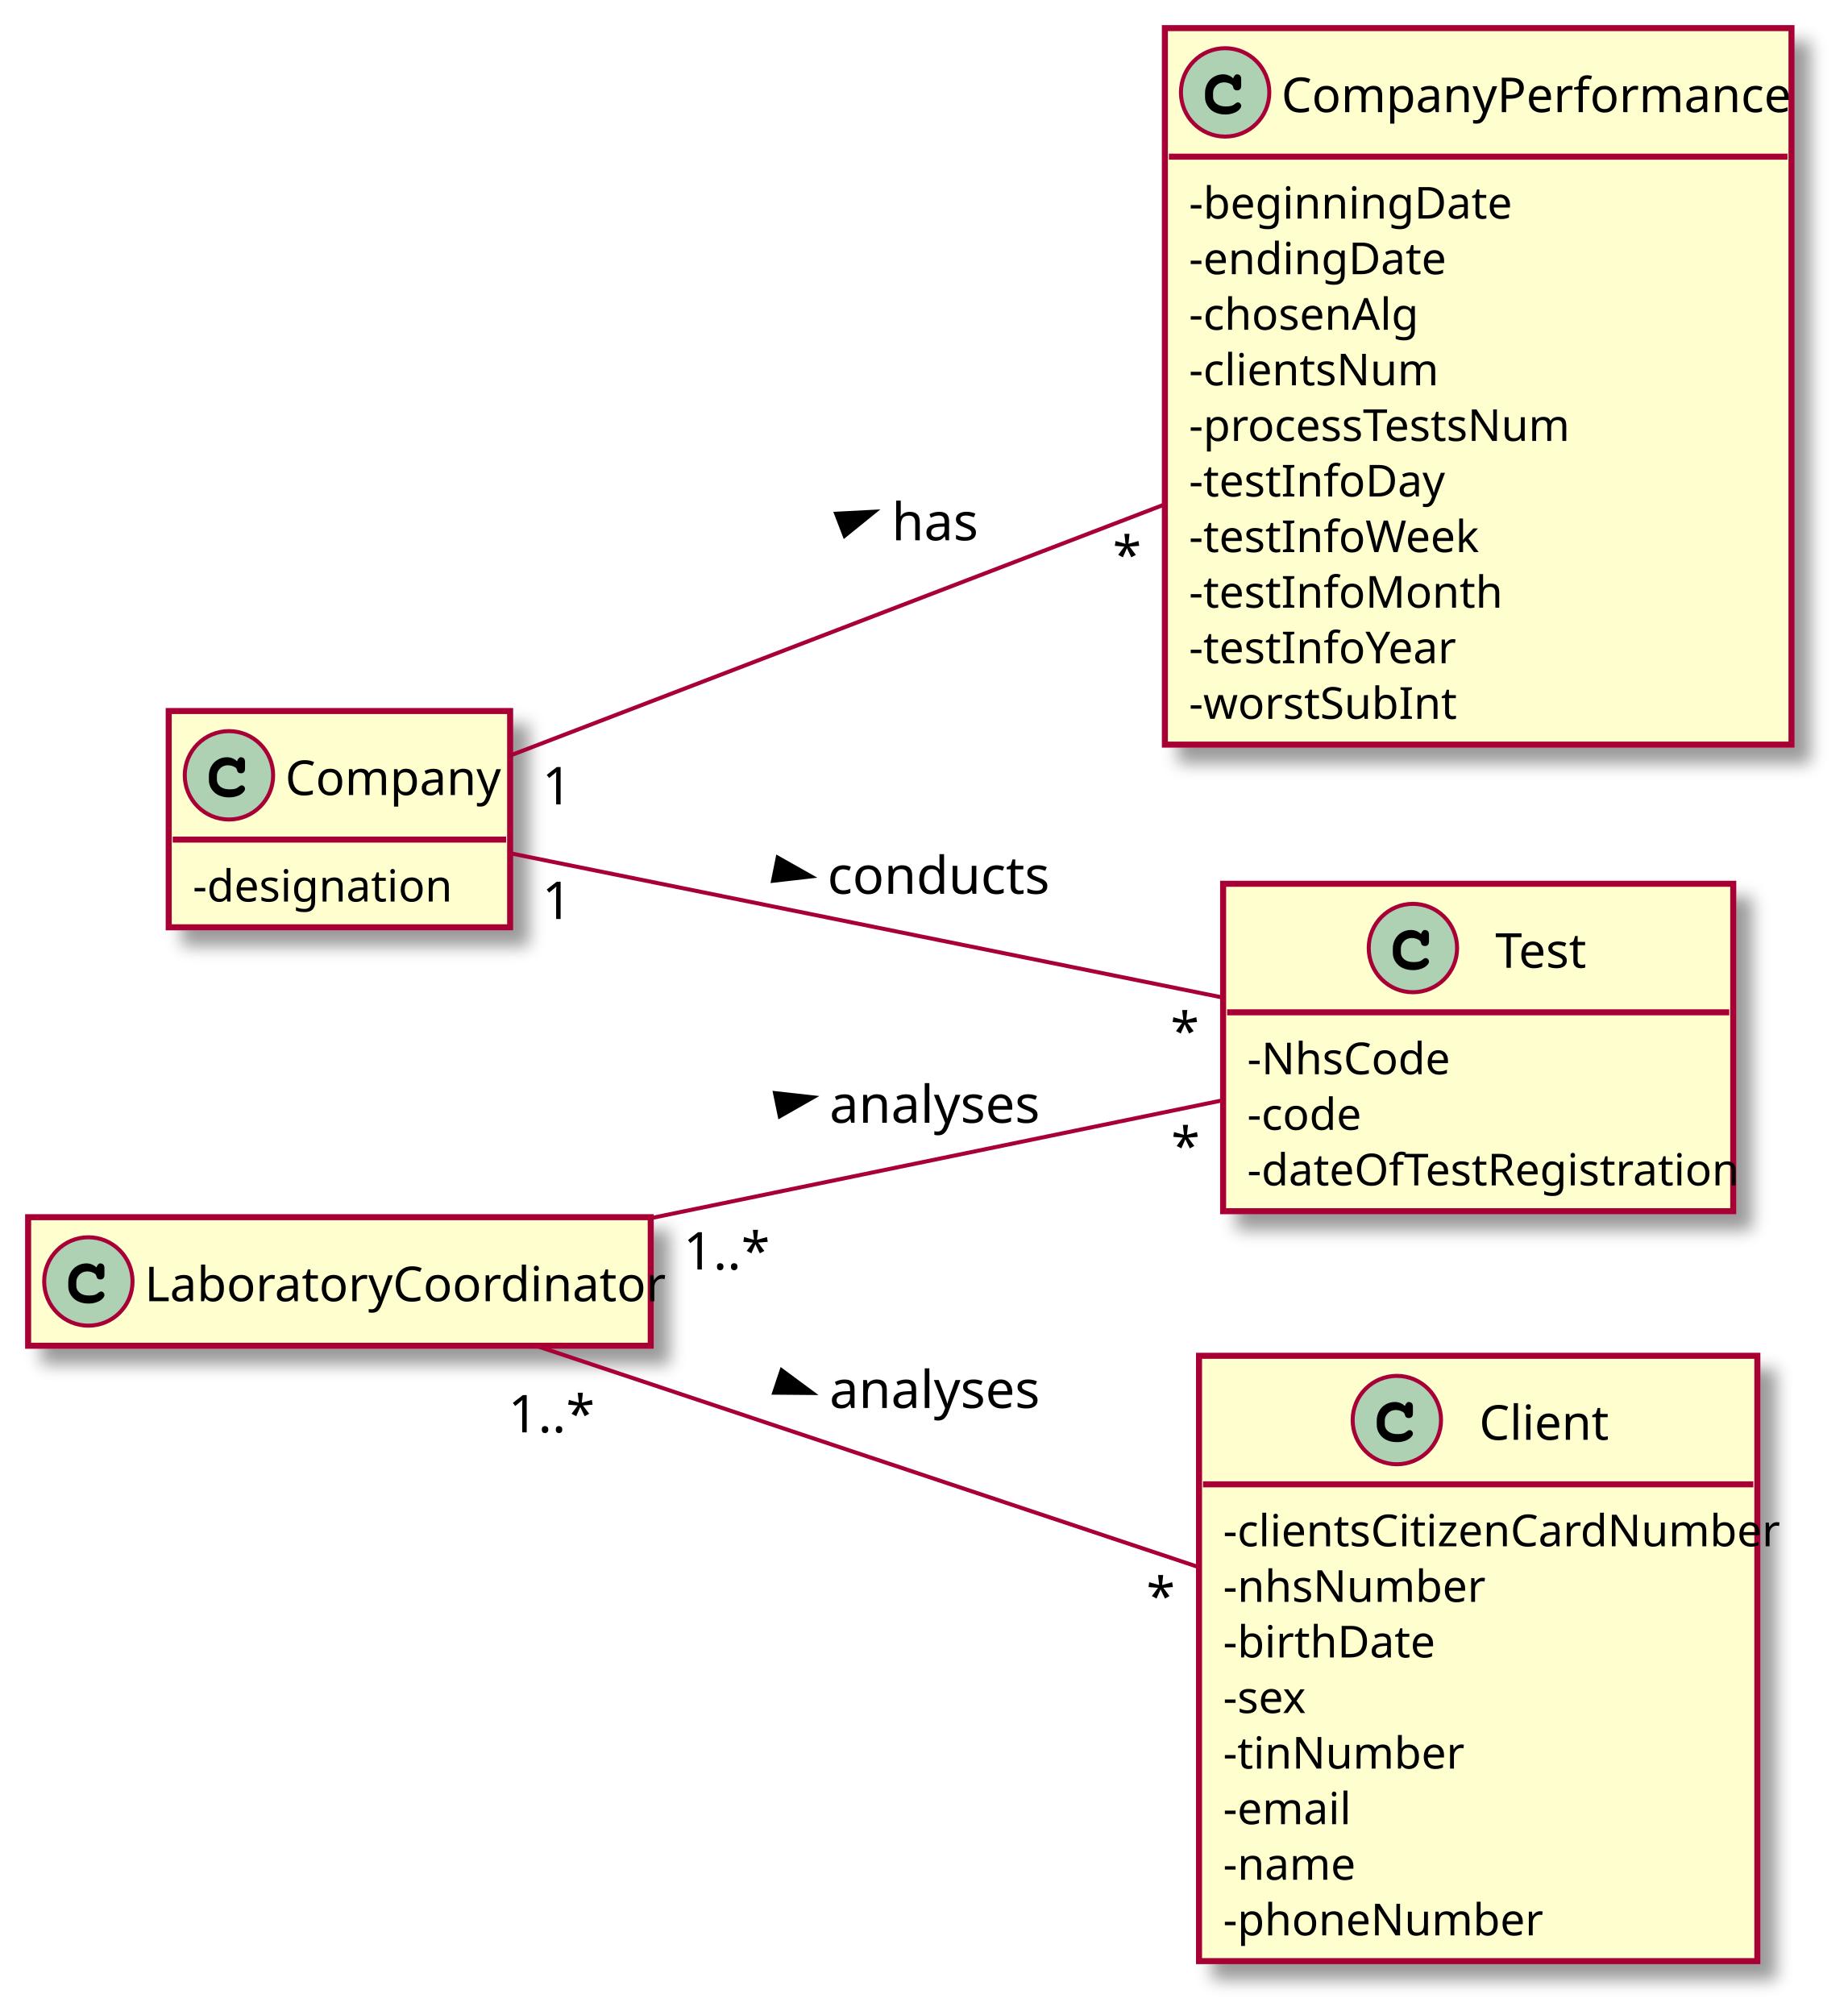
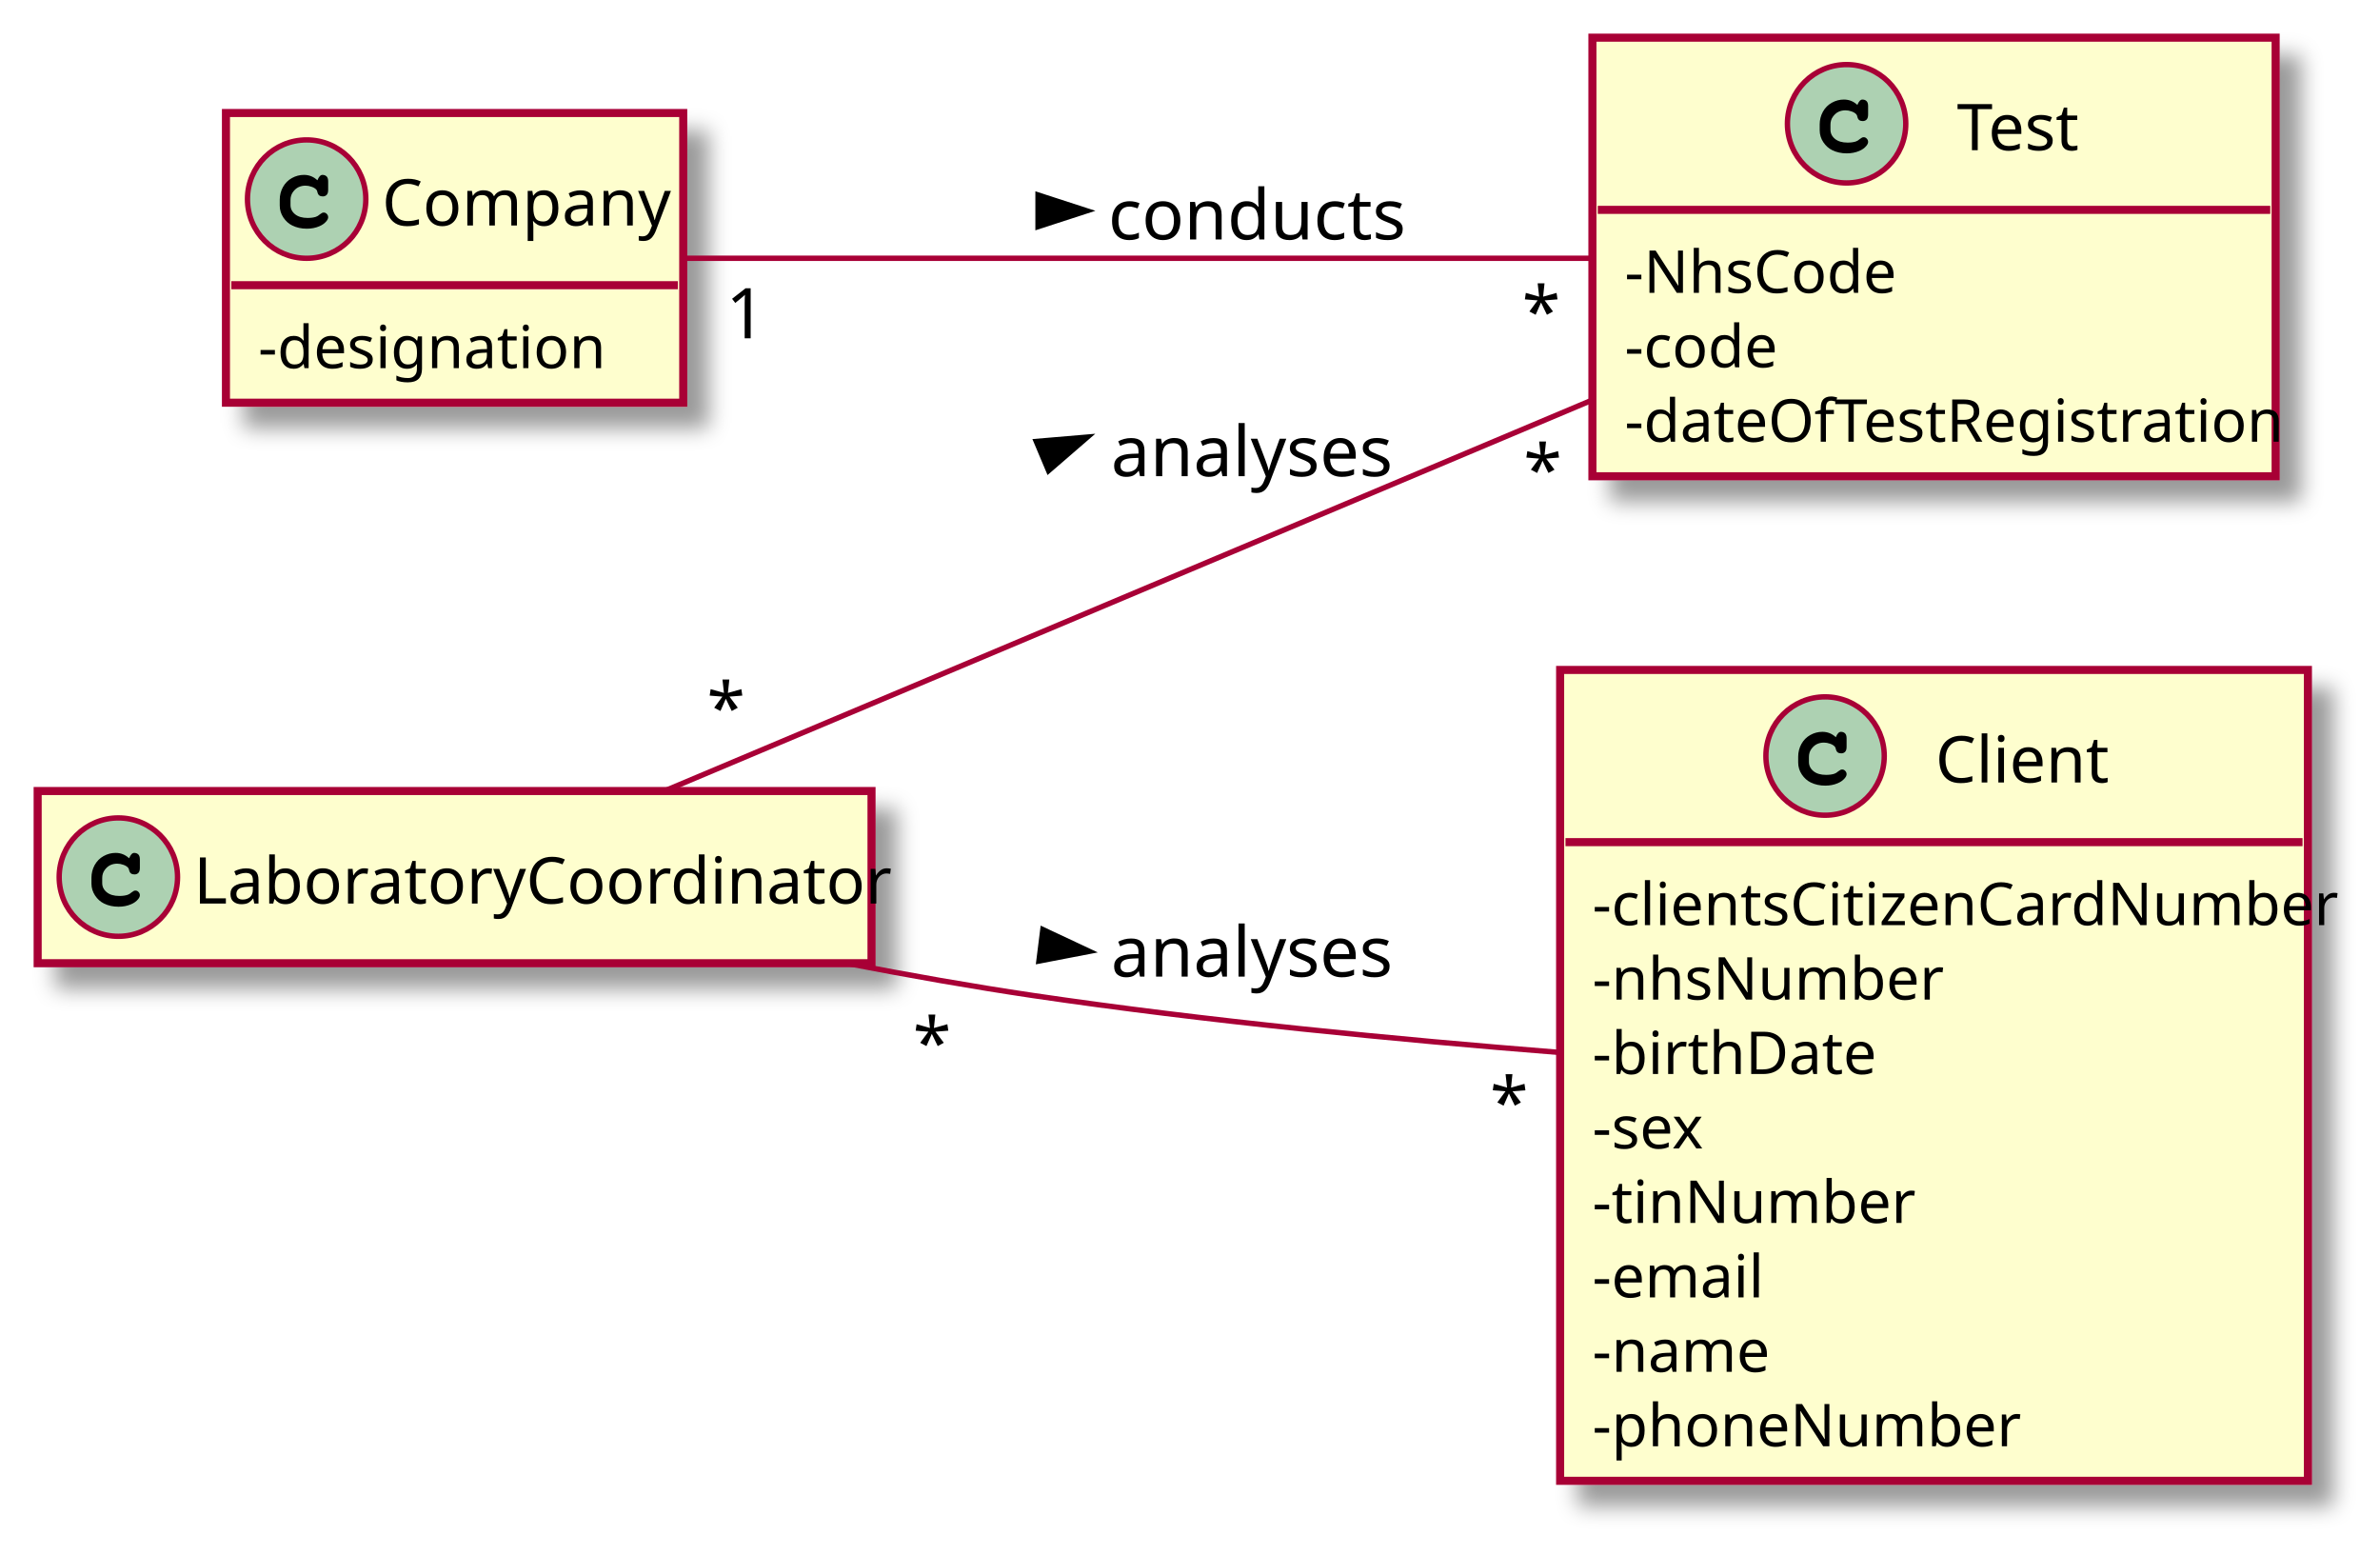
- <svg xmlns="http://www.w3.org/2000/svg" contentScriptType="application/ecmascript" contentStyleType="text/css" height="627.5px" preserveAspectRatio="none" style="width:575px;height:627px;background:#FFFFFF;" version="1.1" viewBox="0 0 575 627" width="575px" zoomAndPan="magnify">
+ <svg xmlns="http://www.w3.org/2000/svg" contentScriptType="application/ecmascript" contentStyleType="text/css" height="361.25px" preserveAspectRatio="none" style="width:553px;height:361px;background:#FFFFFF;" version="1.1" viewBox="0 0 553 361" width="553.75px" zoomAndPan="magnify">
  <defs>
-     <filter height="300%" id="f1996eqjs65da8" width="300%" x="-1" y="-1">
+     <filter height="300%" id="f17nxdeaovc54x" width="300%" x="-1" y="-1">
      <feGaussianBlur result="blurOut" stdDeviation="2.5" />
      <feColorMatrix in="blurOut" result="blurOut2" type="matrix" values="0 0 0 0 0 0 0 0 0 0 0 0 0 0 0 0 0 0 .4 0" />
      <feOffset dx="5.0" dy="5.0" in="blurOut2" result="blurOut3" />
      <feBlend in="SourceGraphic" in2="blurOut3" mode="normal" />
    </filter>
  </defs>
  <g>
-     <rect codeLine="7" fill="#FEFECE" filter="url(#f1996eqjs65da8)" height="67.295" id="Company" style="stroke:#A80036;stroke-width:1.875;" width="106.25" x="52.5" y="221.25" />
-     <ellipse cx="71.25" cy="241.25" fill="#ADD1B2" rx="13.75" ry="13.75" style="stroke:#A80036;stroke-width:1.25;" />
-     <path d="M73.75,236.875 Q74.004,236.25 74.297,235.938 Q74.59,235.625 74.922,235.625 Q75.508,235.625 75.879,235.977 Q76.25,236.328 76.25,237.148 L76.25,239.102 Q76.25,239.922 75.898,240.273 Q75.547,240.625 75,240.625 Q74.512,240.625 74.199,240.41 Q73.887,240.195 73.75,239.629 Q73.691,239.238 73.477,239.023 Q73.086,238.613 72.383,238.379 Q71.68,238.125 70.977,238.125 Q70.098,238.125 69.356,238.477 Q68.633,238.828 68.066,239.609 Q67.5,240.391 67.5,241.465 L67.5,242.617 Q67.5,243.906 68.555,244.766 Q69.609,245.625 71.484,245.625 Q72.598,245.625 73.379,245.371 Q73.828,245.234 74.336,244.785 Q74.668,244.531 74.844,244.453 Q75.019,244.375 75.234,244.375 Q75.644,244.375 75.938,244.707 Q76.25,245.019 76.25,245.469 Q76.25,245.898 75.82,246.406 Q75.195,247.148 74.199,247.559 Q72.891,248.125 71.289,248.125 Q69.414,248.125 67.91,247.383 Q66.699,246.797 65.84,245.527 Q65,244.258 65,242.754 L65,241.387 Q65,239.824 65.742,238.457 Q66.504,237.09 67.812,236.367 Q69.141,235.625 70.625,235.625 Q71.523,235.625 72.305,235.938 Q73.086,236.25 73.75,236.875 Z " fill="#000000" />
-     <text fill="#000000" font-family="sans-serif" font-size="15" lengthAdjust="spacing" textLength="66.25" x="88.75" y="247.388">Company</text>
-     <line style="stroke:#A80036;stroke-width:1.875;" x1="53.75" x2="157.5" y1="261.25" y2="261.25" />
-     <text fill="#000000" font-family="sans-serif" font-size="13.75" lengthAdjust="spacing" textLength="73.75" x="60" y="280.524">-designation</text>
-     <rect codeLine="11" fill="#FEFECE" filter="url(#f1996eqjs65da8)" height="101.885" id="Test" style="stroke:#A80036;stroke-width:1.875;" width="158.75" x="380.625" y="275" />
-     <ellipse cx="439.688" cy="295" fill="#ADD1B2" rx="13.75" ry="13.75" style="stroke:#A80036;stroke-width:1.25;" />
-     <path d="M442.188,290.625 Q442.441,290 442.734,289.688 Q443.027,289.375 443.359,289.375 Q443.945,289.375 444.316,289.727 Q444.688,290.078 444.688,290.898 L444.688,292.852 Q444.688,293.672 444.336,294.023 Q443.984,294.375 443.438,294.375 Q442.949,294.375 442.637,294.16 Q442.324,293.945 442.188,293.379 Q442.129,292.988 441.914,292.773 Q441.523,292.363 440.82,292.129 Q440.117,291.875 439.414,291.875 Q438.535,291.875 437.793,292.227 Q437.07,292.578 436.504,293.359 Q435.938,294.141 435.938,295.215 L435.938,296.367 Q435.938,297.656 436.992,298.516 Q438.047,299.375 439.922,299.375 Q441.035,299.375 441.816,299.121 Q442.266,298.984 442.773,298.535 Q443.106,298.281 443.281,298.203 Q443.457,298.125 443.672,298.125 Q444.082,298.125 444.375,298.457 Q444.688,298.769 444.688,299.219 Q444.688,299.648 444.258,300.156 Q443.633,300.898 442.637,301.309 Q441.328,301.875 439.727,301.875 Q437.852,301.875 436.348,301.133 Q435.137,300.547 434.277,299.277 Q433.438,298.008 433.438,296.504 L433.438,295.137 Q433.438,293.574 434.18,292.207 Q434.941,290.84 436.25,290.117 Q437.578,289.375 439.062,289.375 Q439.961,289.375 440.742,289.688 Q441.523,290 442.188,290.625 Z " fill="#000000" />
-     <text fill="#000000" font-family="sans-serif" font-size="15" lengthAdjust="spacing" textLength="30" x="465.312" y="301.138">Test</text>
-     <line style="stroke:#A80036;stroke-width:1.875;" x1="381.875" x2="538.125" y1="315" y2="315" />
-     <text fill="#000000" font-family="sans-serif" font-size="13.75" lengthAdjust="spacing" textLength="60" x="388.125" y="334.274">-NhsCode</text>
-     <text fill="#000000" font-family="sans-serif" font-size="13.75" lengthAdjust="spacing" textLength="35" x="388.125" y="351.569">-code</text>
-     <text fill="#000000" font-family="sans-serif" font-size="13.75" lengthAdjust="spacing" textLength="143.75" x="388.125" y="368.863">-dateOfTestRegistration</text>
-     <rect codeLine="17" fill="#FEFECE" filter="url(#f1996eqjs65da8)" height="188.359" id="Client" style="stroke:#A80036;stroke-width:1.875;" width="173.75" x="373.125" y="421.875" />
-     <ellipse cx="434.688" cy="441.875" fill="#ADD1B2" rx="13.75" ry="13.75" style="stroke:#A80036;stroke-width:1.25;" />
-     <path d="M437.188,437.5 Q437.441,436.875 437.734,436.562 Q438.027,436.25 438.359,436.25 Q438.945,436.25 439.316,436.602 Q439.688,436.953 439.688,437.773 L439.688,439.727 Q439.688,440.547 439.336,440.898 Q438.984,441.25 438.438,441.25 Q437.949,441.25 437.637,441.035 Q437.324,440.82 437.188,440.254 Q437.129,439.863 436.914,439.648 Q436.523,439.238 435.82,439.004 Q435.117,438.75 434.414,438.75 Q433.535,438.75 432.793,439.102 Q432.07,439.453 431.504,440.234 Q430.938,441.016 430.938,442.09 L430.938,443.242 Q430.938,444.531 431.992,445.391 Q433.047,446.25 434.922,446.25 Q436.035,446.25 436.816,445.996 Q437.266,445.859 437.773,445.41 Q438.106,445.156 438.281,445.078 Q438.457,445 438.672,445 Q439.082,445 439.375,445.332 Q439.688,445.644 439.688,446.094 Q439.688,446.523 439.258,447.031 Q438.633,447.773 437.637,448.184 Q436.328,448.75 434.727,448.75 Q432.852,448.75 431.348,448.008 Q430.137,447.422 429.277,446.152 Q428.438,444.883 428.438,443.379 L428.438,442.012 Q428.438,440.449 429.18,439.082 Q429.941,437.715 431.25,436.992 Q432.578,436.25 434.062,436.25 Q434.961,436.25 435.742,436.562 Q436.523,436.875 437.188,437.5 Z " fill="#000000" />
-     <text fill="#000000" font-family="sans-serif" font-size="15" lengthAdjust="spacing" textLength="40" x="460.312" y="448.013">Client</text>
-     <line style="stroke:#A80036;stroke-width:1.875;" x1="374.375" x2="545.625" y1="461.875" y2="461.875" />
-     <text fill="#000000" font-family="sans-serif" font-size="13.75" lengthAdjust="spacing" textLength="158.75" x="380.625" y="481.149">-clientsCitizenCardNumber</text>
-     <text fill="#000000" font-family="sans-serif" font-size="13.75" lengthAdjust="spacing" textLength="73.75" x="380.625" y="498.444">-nhsNumber</text>
-     <text fill="#000000" font-family="sans-serif" font-size="13.75" lengthAdjust="spacing" textLength="58.75" x="380.625" y="515.739">-birthDate</text>
-     <text fill="#000000" font-family="sans-serif" font-size="13.75" lengthAdjust="spacing" textLength="27.5" x="380.625" y="533.033">-sex</text>
-     <text fill="#000000" font-family="sans-serif" font-size="13.75" lengthAdjust="spacing" textLength="65" x="380.625" y="550.328">-tinNumber</text>
-     <text fill="#000000" font-family="sans-serif" font-size="13.75" lengthAdjust="spacing" textLength="35" x="380.625" y="567.623">-email</text>
-     <text fill="#000000" font-family="sans-serif" font-size="13.75" lengthAdjust="spacing" textLength="37.5" x="380.625" y="584.918">-name</text>
-     <text fill="#000000" font-family="sans-serif" font-size="13.75" lengthAdjust="spacing" textLength="88.75" x="380.625" y="602.213">-phoneNumber</text>
-     <rect codeLine="28" fill="#FEFECE" filter="url(#f1996eqjs65da8)" height="40" id="LaboratoryCoordinator" style="stroke:#A80036;stroke-width:1.875;" width="193.75" x="8.75" y="378.75" />
-     <ellipse cx="27.5" cy="398.75" fill="#ADD1B2" rx="13.75" ry="13.75" style="stroke:#A80036;stroke-width:1.25;" />
-     <path d="M30,394.375 Q30.254,393.75 30.547,393.438 Q30.84,393.125 31.172,393.125 Q31.758,393.125 32.129,393.477 Q32.5,393.828 32.5,394.648 L32.5,396.602 Q32.5,397.422 32.148,397.773 Q31.797,398.125 31.25,398.125 Q30.762,398.125 30.449,397.91 Q30.137,397.695 30,397.129 Q29.941,396.738 29.727,396.523 Q29.336,396.113 28.633,395.879 Q27.93,395.625 27.227,395.625 Q26.348,395.625 25.605,395.977 Q24.883,396.328 24.316,397.109 Q23.75,397.891 23.75,398.965 L23.75,400.117 Q23.75,401.406 24.805,402.266 Q25.859,403.125 27.734,403.125 Q28.848,403.125 29.629,402.871 Q30.078,402.734 30.586,402.285 Q30.918,402.031 31.094,401.953 Q31.27,401.875 31.484,401.875 Q31.895,401.875 32.188,402.207 Q32.5,402.519 32.5,402.969 Q32.5,403.398 32.07,403.906 Q31.445,404.648 30.449,405.059 Q29.141,405.625 27.539,405.625 Q25.664,405.625 24.16,404.883 Q22.949,404.297 22.09,403.027 Q21.25,401.758 21.25,400.254 L21.25,398.887 Q21.25,397.324 21.992,395.957 Q22.754,394.59 24.062,393.867 Q25.391,393.125 26.875,393.125 Q27.773,393.125 28.555,393.438 Q29.336,393.75 30,394.375 Z " fill="#000000" />
-     <text fill="#000000" font-family="sans-serif" font-size="15" lengthAdjust="spacing" textLength="153.75" x="45" y="404.888">LaboratoryCoordinator</text>
-     <rect codeLine="31" fill="#FEFECE" filter="url(#f1996eqjs65da8)" height="222.949" id="CompanyPerformance" style="stroke:#A80036;stroke-width:1.875;" width="195" x="362.5" y="8.75" />
-     <ellipse cx="381.25" cy="28.75" fill="#ADD1B2" rx="13.75" ry="13.75" style="stroke:#A80036;stroke-width:1.25;" />
-     <path d="M383.75,24.375 Q384.004,23.75 384.297,23.438 Q384.59,23.125 384.922,23.125 Q385.508,23.125 385.879,23.477 Q386.25,23.828 386.25,24.648 L386.25,26.602 Q386.25,27.422 385.898,27.773 Q385.547,28.125 385,28.125 Q384.512,28.125 384.199,27.91 Q383.887,27.695 383.75,27.129 Q383.691,26.738 383.477,26.523 Q383.086,26.113 382.383,25.879 Q381.68,25.625 380.977,25.625 Q380.098,25.625 379.356,25.977 Q378.633,26.328 378.066,27.109 Q377.5,27.891 377.5,28.965 L377.5,30.117 Q377.5,31.406 378.555,32.266 Q379.609,33.125 381.484,33.125 Q382.598,33.125 383.379,32.871 Q383.828,32.734 384.336,32.285 Q384.668,32.031 384.844,31.953 Q385.019,31.875 385.234,31.875 Q385.644,31.875 385.938,32.207 Q386.25,32.52 386.25,32.969 Q386.25,33.398 385.82,33.906 Q385.195,34.648 384.199,35.059 Q382.891,35.625 381.289,35.625 Q379.414,35.625 377.91,34.883 Q376.699,34.297 375.84,33.027 Q375,31.758 375,30.254 L375,28.887 Q375,27.324 375.742,25.957 Q376.504,24.59 377.812,23.867 Q379.141,23.125 380.625,23.125 Q381.523,23.125 382.305,23.438 Q383.086,23.75 383.75,24.375 Z " fill="#000000" />
-     <text fill="#000000" font-family="sans-serif" font-size="15" lengthAdjust="spacing" textLength="155" x="398.75" y="34.888">CompanyPerformance</text>
-     <line style="stroke:#A80036;stroke-width:1.875;" x1="363.75" x2="556.25" y1="48.75" y2="48.75" />
-     <text fill="#000000" font-family="sans-serif" font-size="13.75" lengthAdjust="spacing" textLength="90" x="370" y="68.024">-beginningDate</text>
-     <text fill="#000000" font-family="sans-serif" font-size="13.75" lengthAdjust="spacing" textLength="72.5" x="370" y="85.319">-endingDate</text>
-     <text fill="#000000" font-family="sans-serif" font-size="13.75" lengthAdjust="spacing" textLength="70" x="370" y="102.614">-chosenAlg</text>
-     <text fill="#000000" font-family="sans-serif" font-size="13.75" lengthAdjust="spacing" textLength="70" x="370" y="119.908">-clientsNum</text>
-     <text fill="#000000" font-family="sans-serif" font-size="13.75" lengthAdjust="spacing" textLength="115" x="370" y="137.203">-processTestsNum</text>
-     <text fill="#000000" font-family="sans-serif" font-size="13.75" lengthAdjust="spacing" textLength="73.75" x="370" y="154.498">-testInfoDay</text>
-     <text fill="#000000" font-family="sans-serif" font-size="13.75" lengthAdjust="spacing" textLength="83.75" x="370" y="171.793">-testInfoWeek</text>
-     <text fill="#000000" font-family="sans-serif" font-size="13.75" lengthAdjust="spacing" textLength="86.25" x="370" y="189.088">-testInfoMonth</text>
-     <text fill="#000000" font-family="sans-serif" font-size="13.75" lengthAdjust="spacing" textLength="80" x="370" y="206.383">-testInfoYear</text>
-     <text fill="#000000" font-family="sans-serif" font-size="13.75" lengthAdjust="spacing" textLength="78.75" x="370" y="223.678">-worstSubInt</text>
-     <path codeLine="44" d="M158.8,265.512 C217.3,277.363 313.012,296.738 380.562,310.413 " fill="none" id="Company-Test" style="stroke:#A80036;stroke-width:1.25;" />
-     <polygon fill="#000000" points="252.376,272.71,242.023,266.866,240.565,274.067,252.376,272.71" style="stroke:#000000;stroke-width:1.25;" />
-     <text fill="#000000" font-family="sans-serif" font-size="16.25" lengthAdjust="spacing" textLength="66.25" x="257.5" y="278.119">conducts</text>
-     <text fill="#000000" font-family="sans-serif" font-size="16.25" lengthAdjust="spacing" textLength="8.75" x="168.691" y="285.962">1</text>
-     <text fill="#000000" font-family="sans-serif" font-size="16.25" lengthAdjust="spacing" textLength="6.25" x="364.25" y="326.634">*</text>
-     <path codeLine="45" d="M202.562,379.038 C258.325,367.55 327.775,353.238 380.288,342.413 " fill="none" id="LaboratoryCoordinator-Test" style="stroke:#A80036;stroke-width:1.25;" />
-     <polygon fill="#000000" points="252.996,341.458,241.181,340.142,242.664,347.338,252.996,341.458" style="stroke:#000000;stroke-width:1.25;" />
-     <text fill="#000000" font-family="sans-serif" font-size="16.25" lengthAdjust="spacing" textLength="65" x="258.125" y="349.369">analyses</text>
-     <text fill="#000000" font-family="sans-serif" font-size="16.25" lengthAdjust="spacing" textLength="25" x="212.651" y="395.031">1..*</text>
-     <text fill="#000000" font-family="sans-serif" font-size="16.25" lengthAdjust="spacing" textLength="6.25" x="364.459" y="362.367">*</text>
-     <path codeLine="46" d="M166.963,418.812 C223.6,437.725 309.05,466.262 372.863,487.575 " fill="none" id="LaboratoryCoordinator-Client" style="stroke:#A80036;stroke-width:1.25;" />
-     <polygon fill="#000000" points="252.803,433.45,243.243,426.384,240.915,433.353,252.803,433.45" style="stroke:#000000;stroke-width:1.25;" />
-     <text fill="#000000" font-family="sans-serif" font-size="16.25" lengthAdjust="spacing" textLength="65" x="258.125" y="438.119">analyses</text>
-     <text fill="#000000" font-family="sans-serif" font-size="16.25" lengthAdjust="spacing" textLength="25" x="158.14" y="445.712">1..*</text>
-     <text fill="#000000" font-family="sans-serif" font-size="16.25" lengthAdjust="spacing" textLength="6.25" x="356.74" y="502.447">*</text>
-     <path codeLine="47" d="M158.8,235.075 C212.225,214.575 296.712,182.162 362.425,156.963 " fill="none" id="Company-CompanyPerformance" style="stroke:#A80036;stroke-width:1.25;" />
-     <polygon fill="#000000" points="272.085,159.231,260.213,159.851,262.845,166.711,272.085,159.231" style="stroke:#000000;stroke-width:1.25;" />
-     <text fill="#000000" font-family="sans-serif" font-size="16.25" lengthAdjust="spacing" textLength="26.25" x="277.5" y="168.119">has</text>
-     <text fill="#000000" font-family="sans-serif" font-size="16.25" lengthAdjust="spacing" textLength="8.75" x="168.691" y="250.293">1</text>
-     <text fill="#000000" font-family="sans-serif" font-size="16.25" lengthAdjust="spacing" textLength="6.25" x="346.262" y="178.454">*</text>
+     <rect codeLine="7" fill="#FEFECE" filter="url(#f17nxdeaovc54x)" height="67.295" id="Company" style="stroke:#A80036;stroke-width:1.875;" width="106.25" x="52.5" y="26.25" />
+     <ellipse cx="71.25" cy="46.25" fill="#ADD1B2" rx="13.75" ry="13.75" style="stroke:#A80036;stroke-width:1.25;" />
+     <path d="M73.75,41.875 Q74.004,41.25 74.297,40.938 Q74.59,40.625 74.922,40.625 Q75.508,40.625 75.879,40.977 Q76.25,41.328 76.25,42.148 L76.25,44.102 Q76.25,44.922 75.898,45.273 Q75.547,45.625 75,45.625 Q74.512,45.625 74.199,45.41 Q73.887,45.195 73.75,44.629 Q73.691,44.238 73.477,44.023 Q73.086,43.613 72.383,43.379 Q71.68,43.125 70.977,43.125 Q70.098,43.125 69.356,43.477 Q68.633,43.828 68.066,44.609 Q67.5,45.391 67.5,46.465 L67.5,47.617 Q67.5,48.906 68.555,49.766 Q69.609,50.625 71.484,50.625 Q72.598,50.625 73.379,50.371 Q73.828,50.234 74.336,49.785 Q74.668,49.531 74.844,49.453 Q75.019,49.375 75.234,49.375 Q75.644,49.375 75.938,49.707 Q76.25,50.02 76.25,50.469 Q76.25,50.898 75.82,51.406 Q75.195,52.148 74.199,52.559 Q72.891,53.125 71.289,53.125 Q69.414,53.125 67.91,52.383 Q66.699,51.797 65.84,50.527 Q65,49.258 65,47.754 L65,46.387 Q65,44.824 65.742,43.457 Q66.504,42.09 67.812,41.367 Q69.141,40.625 70.625,40.625 Q71.523,40.625 72.305,40.938 Q73.086,41.25 73.75,41.875 Z " fill="#000000" />
+     <text fill="#000000" font-family="sans-serif" font-size="15" lengthAdjust="spacing" textLength="66.25" x="88.75" y="52.388">Company</text>
+     <line style="stroke:#A80036;stroke-width:1.875;" x1="53.75" x2="157.5" y1="66.25" y2="66.25" />
+     <text fill="#000000" font-family="sans-serif" font-size="13.75" lengthAdjust="spacing" textLength="73.75" x="60" y="85.524">-designation</text>
+     <rect codeLine="11" fill="#FEFECE" filter="url(#f17nxdeaovc54x)" height="101.885" id="Test" style="stroke:#A80036;stroke-width:1.875;" width="158.75" x="370" y="8.75" />
+     <ellipse cx="429.062" cy="28.75" fill="#ADD1B2" rx="13.75" ry="13.75" style="stroke:#A80036;stroke-width:1.25;" />
+     <path d="M431.562,24.375 Q431.816,23.75 432.109,23.438 Q432.402,23.125 432.734,23.125 Q433.32,23.125 433.691,23.477 Q434.062,23.828 434.062,24.648 L434.062,26.602 Q434.062,27.422 433.711,27.773 Q433.359,28.125 432.812,28.125 Q432.324,28.125 432.012,27.91 Q431.699,27.695 431.562,27.129 Q431.504,26.738 431.289,26.523 Q430.898,26.113 430.195,25.879 Q429.492,25.625 428.789,25.625 Q427.91,25.625 427.168,25.977 Q426.445,26.328 425.879,27.109 Q425.312,27.891 425.312,28.965 L425.312,30.117 Q425.312,31.406 426.367,32.266 Q427.422,33.125 429.297,33.125 Q430.41,33.125 431.191,32.871 Q431.641,32.734 432.148,32.285 Q432.481,32.031 432.656,31.953 Q432.832,31.875 433.047,31.875 Q433.457,31.875 433.75,32.207 Q434.062,32.52 434.062,32.969 Q434.062,33.398 433.633,33.906 Q433.008,34.648 432.012,35.059 Q430.703,35.625 429.102,35.625 Q427.227,35.625 425.723,34.883 Q424.512,34.297 423.652,33.027 Q422.812,31.758 422.812,30.254 L422.812,28.887 Q422.812,27.324 423.555,25.957 Q424.316,24.59 425.625,23.867 Q426.953,23.125 428.438,23.125 Q429.336,23.125 430.117,23.438 Q430.898,23.75 431.562,24.375 Z " fill="#000000" />
+     <text fill="#000000" font-family="sans-serif" font-size="15" lengthAdjust="spacing" textLength="30" x="454.688" y="34.888">Test</text>
+     <line style="stroke:#A80036;stroke-width:1.875;" x1="371.25" x2="527.5" y1="48.75" y2="48.75" />
+     <text fill="#000000" font-family="sans-serif" font-size="13.75" lengthAdjust="spacing" textLength="60" x="377.5" y="68.024">-NhsCode</text>
+     <text fill="#000000" font-family="sans-serif" font-size="13.75" lengthAdjust="spacing" textLength="35" x="377.5" y="85.319">-code</text>
+     <text fill="#000000" font-family="sans-serif" font-size="13.75" lengthAdjust="spacing" textLength="143.75" x="377.5" y="102.614">-dateOfTestRegistration</text>
+     <rect codeLine="17" fill="#FEFECE" filter="url(#f17nxdeaovc54x)" height="188.359" id="Client" style="stroke:#A80036;stroke-width:1.875;" width="173.75" x="362.5" y="155.625" />
+     <ellipse cx="424.062" cy="175.625" fill="#ADD1B2" rx="13.75" ry="13.75" style="stroke:#A80036;stroke-width:1.25;" />
+     <path d="M426.562,171.25 Q426.816,170.625 427.109,170.312 Q427.402,170 427.734,170 Q428.32,170 428.691,170.352 Q429.062,170.703 429.062,171.523 L429.062,173.477 Q429.062,174.297 428.711,174.648 Q428.359,175 427.812,175 Q427.324,175 427.012,174.785 Q426.699,174.57 426.562,174.004 Q426.504,173.613 426.289,173.398 Q425.898,172.988 425.195,172.754 Q424.492,172.5 423.789,172.5 Q422.91,172.5 422.168,172.852 Q421.445,173.203 420.879,173.984 Q420.312,174.766 420.312,175.84 L420.312,176.992 Q420.312,178.281 421.367,179.141 Q422.422,180 424.297,180 Q425.41,180 426.191,179.746 Q426.641,179.609 427.148,179.16 Q427.481,178.906 427.656,178.828 Q427.832,178.75 428.047,178.75 Q428.457,178.75 428.75,179.082 Q429.062,179.394 429.062,179.844 Q429.062,180.273 428.633,180.781 Q428.008,181.523 427.012,181.934 Q425.703,182.5 424.102,182.5 Q422.227,182.5 420.723,181.758 Q419.512,181.172 418.652,179.902 Q417.812,178.633 417.812,177.129 L417.812,175.762 Q417.812,174.199 418.555,172.832 Q419.316,171.465 420.625,170.742 Q421.953,170 423.438,170 Q424.336,170 425.117,170.312 Q425.898,170.625 426.562,171.25 Z " fill="#000000" />
+     <text fill="#000000" font-family="sans-serif" font-size="15" lengthAdjust="spacing" textLength="40" x="449.688" y="181.763">Client</text>
+     <line style="stroke:#A80036;stroke-width:1.875;" x1="363.75" x2="535" y1="195.625" y2="195.625" />
+     <text fill="#000000" font-family="sans-serif" font-size="13.75" lengthAdjust="spacing" textLength="158.75" x="370" y="214.899">-clientsCitizenCardNumber</text>
+     <text fill="#000000" font-family="sans-serif" font-size="13.75" lengthAdjust="spacing" textLength="73.75" x="370" y="232.194">-nhsNumber</text>
+     <text fill="#000000" font-family="sans-serif" font-size="13.75" lengthAdjust="spacing" textLength="58.75" x="370" y="249.488">-birthDate</text>
+     <text fill="#000000" font-family="sans-serif" font-size="13.75" lengthAdjust="spacing" textLength="27.5" x="370" y="266.783">-sex</text>
+     <text fill="#000000" font-family="sans-serif" font-size="13.75" lengthAdjust="spacing" textLength="65" x="370" y="284.078">-tinNumber</text>
+     <text fill="#000000" font-family="sans-serif" font-size="13.75" lengthAdjust="spacing" textLength="35" x="370" y="301.373">-email</text>
+     <text fill="#000000" font-family="sans-serif" font-size="13.75" lengthAdjust="spacing" textLength="37.5" x="370" y="318.668">-name</text>
+     <text fill="#000000" font-family="sans-serif" font-size="13.75" lengthAdjust="spacing" textLength="88.75" x="370" y="335.963">-phoneNumber</text>
+     <rect codeLine="28" fill="#FEFECE" filter="url(#f17nxdeaovc54x)" height="40" id="LaboratoryCoordinator" style="stroke:#A80036;stroke-width:1.875;" width="193.75" x="8.75" y="183.75" />
+     <ellipse cx="27.5" cy="203.75" fill="#ADD1B2" rx="13.75" ry="13.75" style="stroke:#A80036;stroke-width:1.25;" />
+     <path d="M30,199.375 Q30.254,198.75 30.547,198.438 Q30.84,198.125 31.172,198.125 Q31.758,198.125 32.129,198.477 Q32.5,198.828 32.5,199.648 L32.5,201.602 Q32.5,202.422 32.148,202.773 Q31.797,203.125 31.25,203.125 Q30.762,203.125 30.449,202.91 Q30.137,202.695 30,202.129 Q29.941,201.738 29.727,201.523 Q29.336,201.113 28.633,200.879 Q27.93,200.625 27.227,200.625 Q26.348,200.625 25.605,200.977 Q24.883,201.328 24.316,202.109 Q23.75,202.891 23.75,203.965 L23.75,205.117 Q23.75,206.406 24.805,207.266 Q25.859,208.125 27.734,208.125 Q28.848,208.125 29.629,207.871 Q30.078,207.734 30.586,207.285 Q30.918,207.031 31.094,206.953 Q31.27,206.875 31.484,206.875 Q31.895,206.875 32.188,207.207 Q32.5,207.519 32.5,207.969 Q32.5,208.398 32.07,208.906 Q31.445,209.648 30.449,210.059 Q29.141,210.625 27.539,210.625 Q25.664,210.625 24.16,209.883 Q22.949,209.297 22.09,208.027 Q21.25,206.758 21.25,205.254 L21.25,203.887 Q21.25,202.324 21.992,200.957 Q22.754,199.59 24.062,198.867 Q25.391,198.125 26.875,198.125 Q27.773,198.125 28.555,198.438 Q29.336,198.75 30,199.375 Z " fill="#000000" />
+     <text fill="#000000" font-family="sans-serif" font-size="15" lengthAdjust="spacing" textLength="153.75" x="45" y="209.888">LaboratoryCoordinator</text>
+     <path codeLine="31" d="M159.075,60 C215.275,60 305.3,60 369.95,60 " fill="none" id="Company-Test" style="stroke:#A80036;stroke-width:1.25;" />
+     <polygon fill="#000000" points="252.5,48.97,241.194,45.296,241.194,52.643,252.5,48.97" style="stroke:#000000;stroke-width:1.25;" />
+     <text fill="#000000" font-family="sans-serif" font-size="16.25" lengthAdjust="spacing" textLength="66.25" x="257.5" y="55.619">conducts</text>
+     <text fill="#000000" font-family="sans-serif" font-size="16.25" lengthAdjust="spacing" textLength="8.75" x="168.652" y="78.579">1</text>
+     <text fill="#000000" font-family="sans-serif" font-size="16.25" lengthAdjust="spacing" textLength="6.25" x="353.639" y="78.152">*</text>
+     <path codeLine="34" d="M154.688,183.613 C210.45,160.125 303.438,120.95 369.8,93 " fill="none" id="LaboratoryCoordinator-Test" style="stroke:#A80036;stroke-width:1.25;" />
+     <polygon fill="#000000" points="252.635,101.543,240.789,102.547,243.641,109.318,252.635,101.543" style="stroke:#000000;stroke-width:1.25;" />
+     <text fill="#000000" font-family="sans-serif" font-size="16.25" lengthAdjust="spacing" textLength="65" x="258.125" y="110.619">analyses</text>
+     <text fill="#000000" font-family="sans-serif" font-size="16.25" lengthAdjust="spacing" textLength="6.25" x="164.228" y="170.197">*</text>
+     <text fill="#000000" font-family="sans-serif" font-size="16.25" lengthAdjust="spacing" textLength="6.25" x="353.988" y="114.902">*</text>
+     <path codeLine="35" d="M196.863,223.787 C211.238,226.562 225.988,229.175 240,231.25 C280.012,237.162 324.65,241.488 362.3,244.475 " fill="none" id="LaboratoryCoordinator-Client" style="stroke:#A80036;stroke-width:1.25;" />
+     <polygon fill="#000000" points="253.077,220.995,242.314,215.947,241.402,223.238,253.077,220.995" style="stroke:#000000;stroke-width:1.25;" />
+     <text fill="#000000" font-family="sans-serif" font-size="16.25" lengthAdjust="spacing" textLength="65" x="258.125" y="226.869">analyses</text>
+     <text fill="#000000" font-family="sans-serif" font-size="16.25" lengthAdjust="spacing" textLength="6.25" x="212.09" y="248.032">*</text>
+     <text fill="#000000" font-family="sans-serif" font-size="16.25" lengthAdjust="spacing" textLength="6.25" x="346.184" y="261.879">*</text>
  </g>
</svg>
